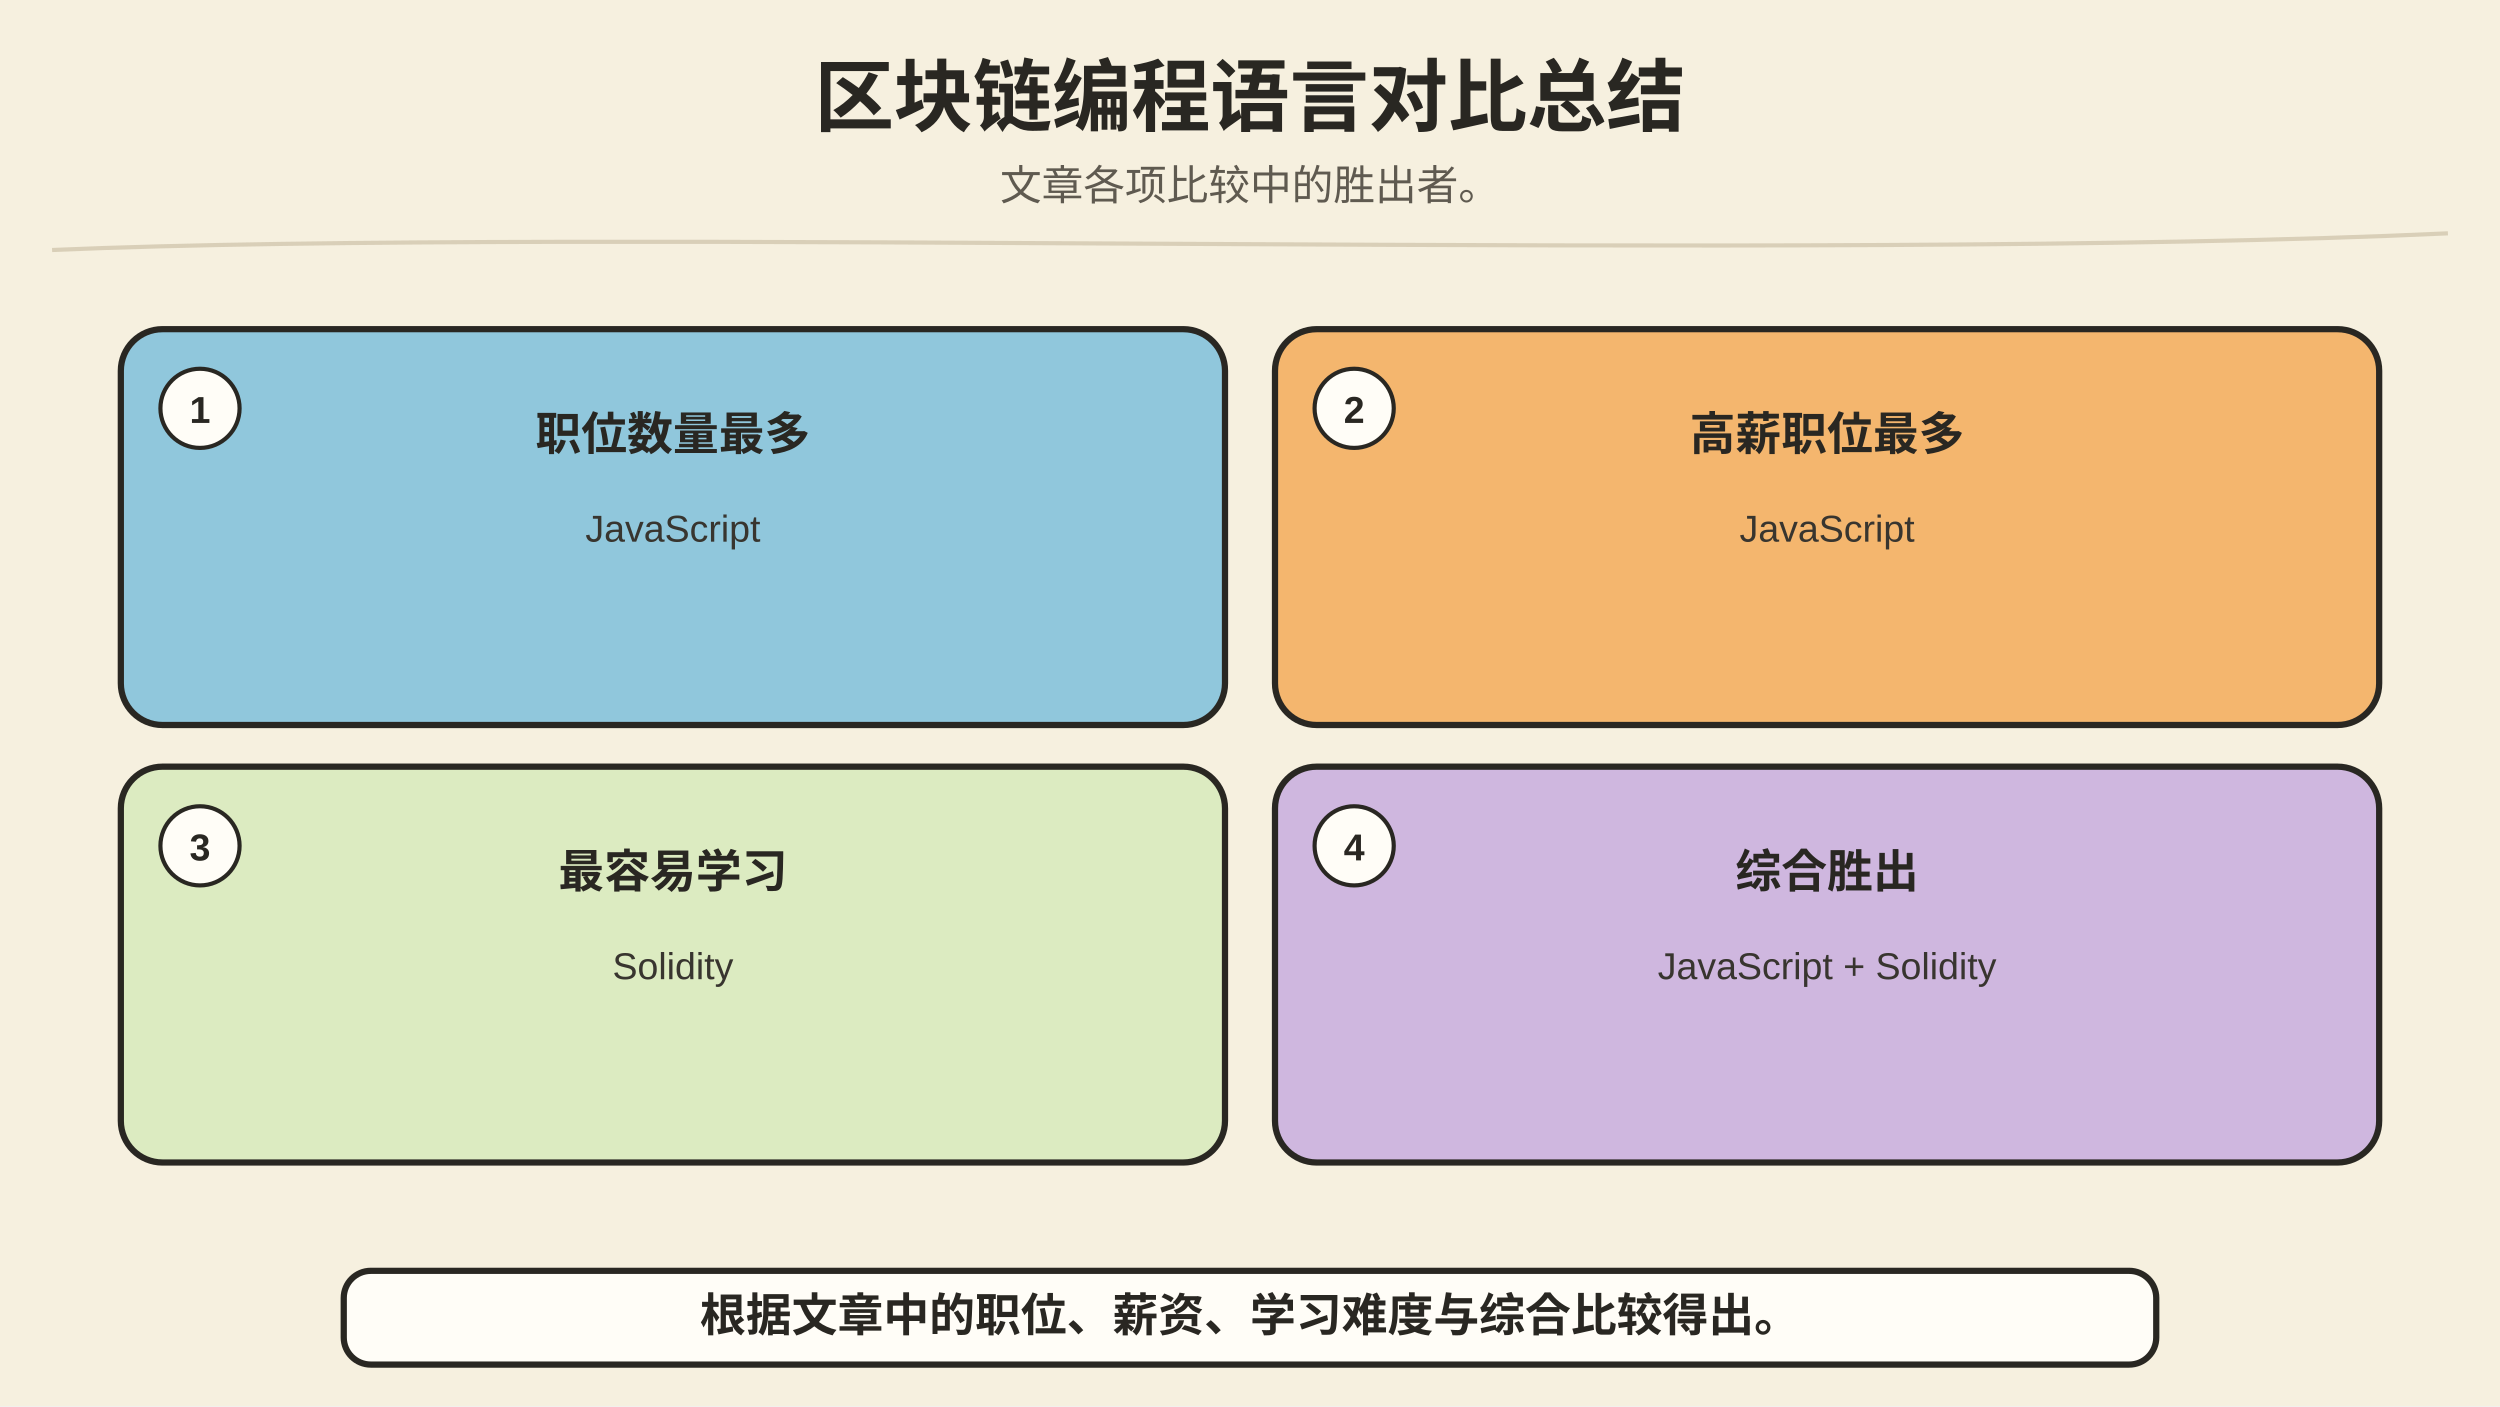
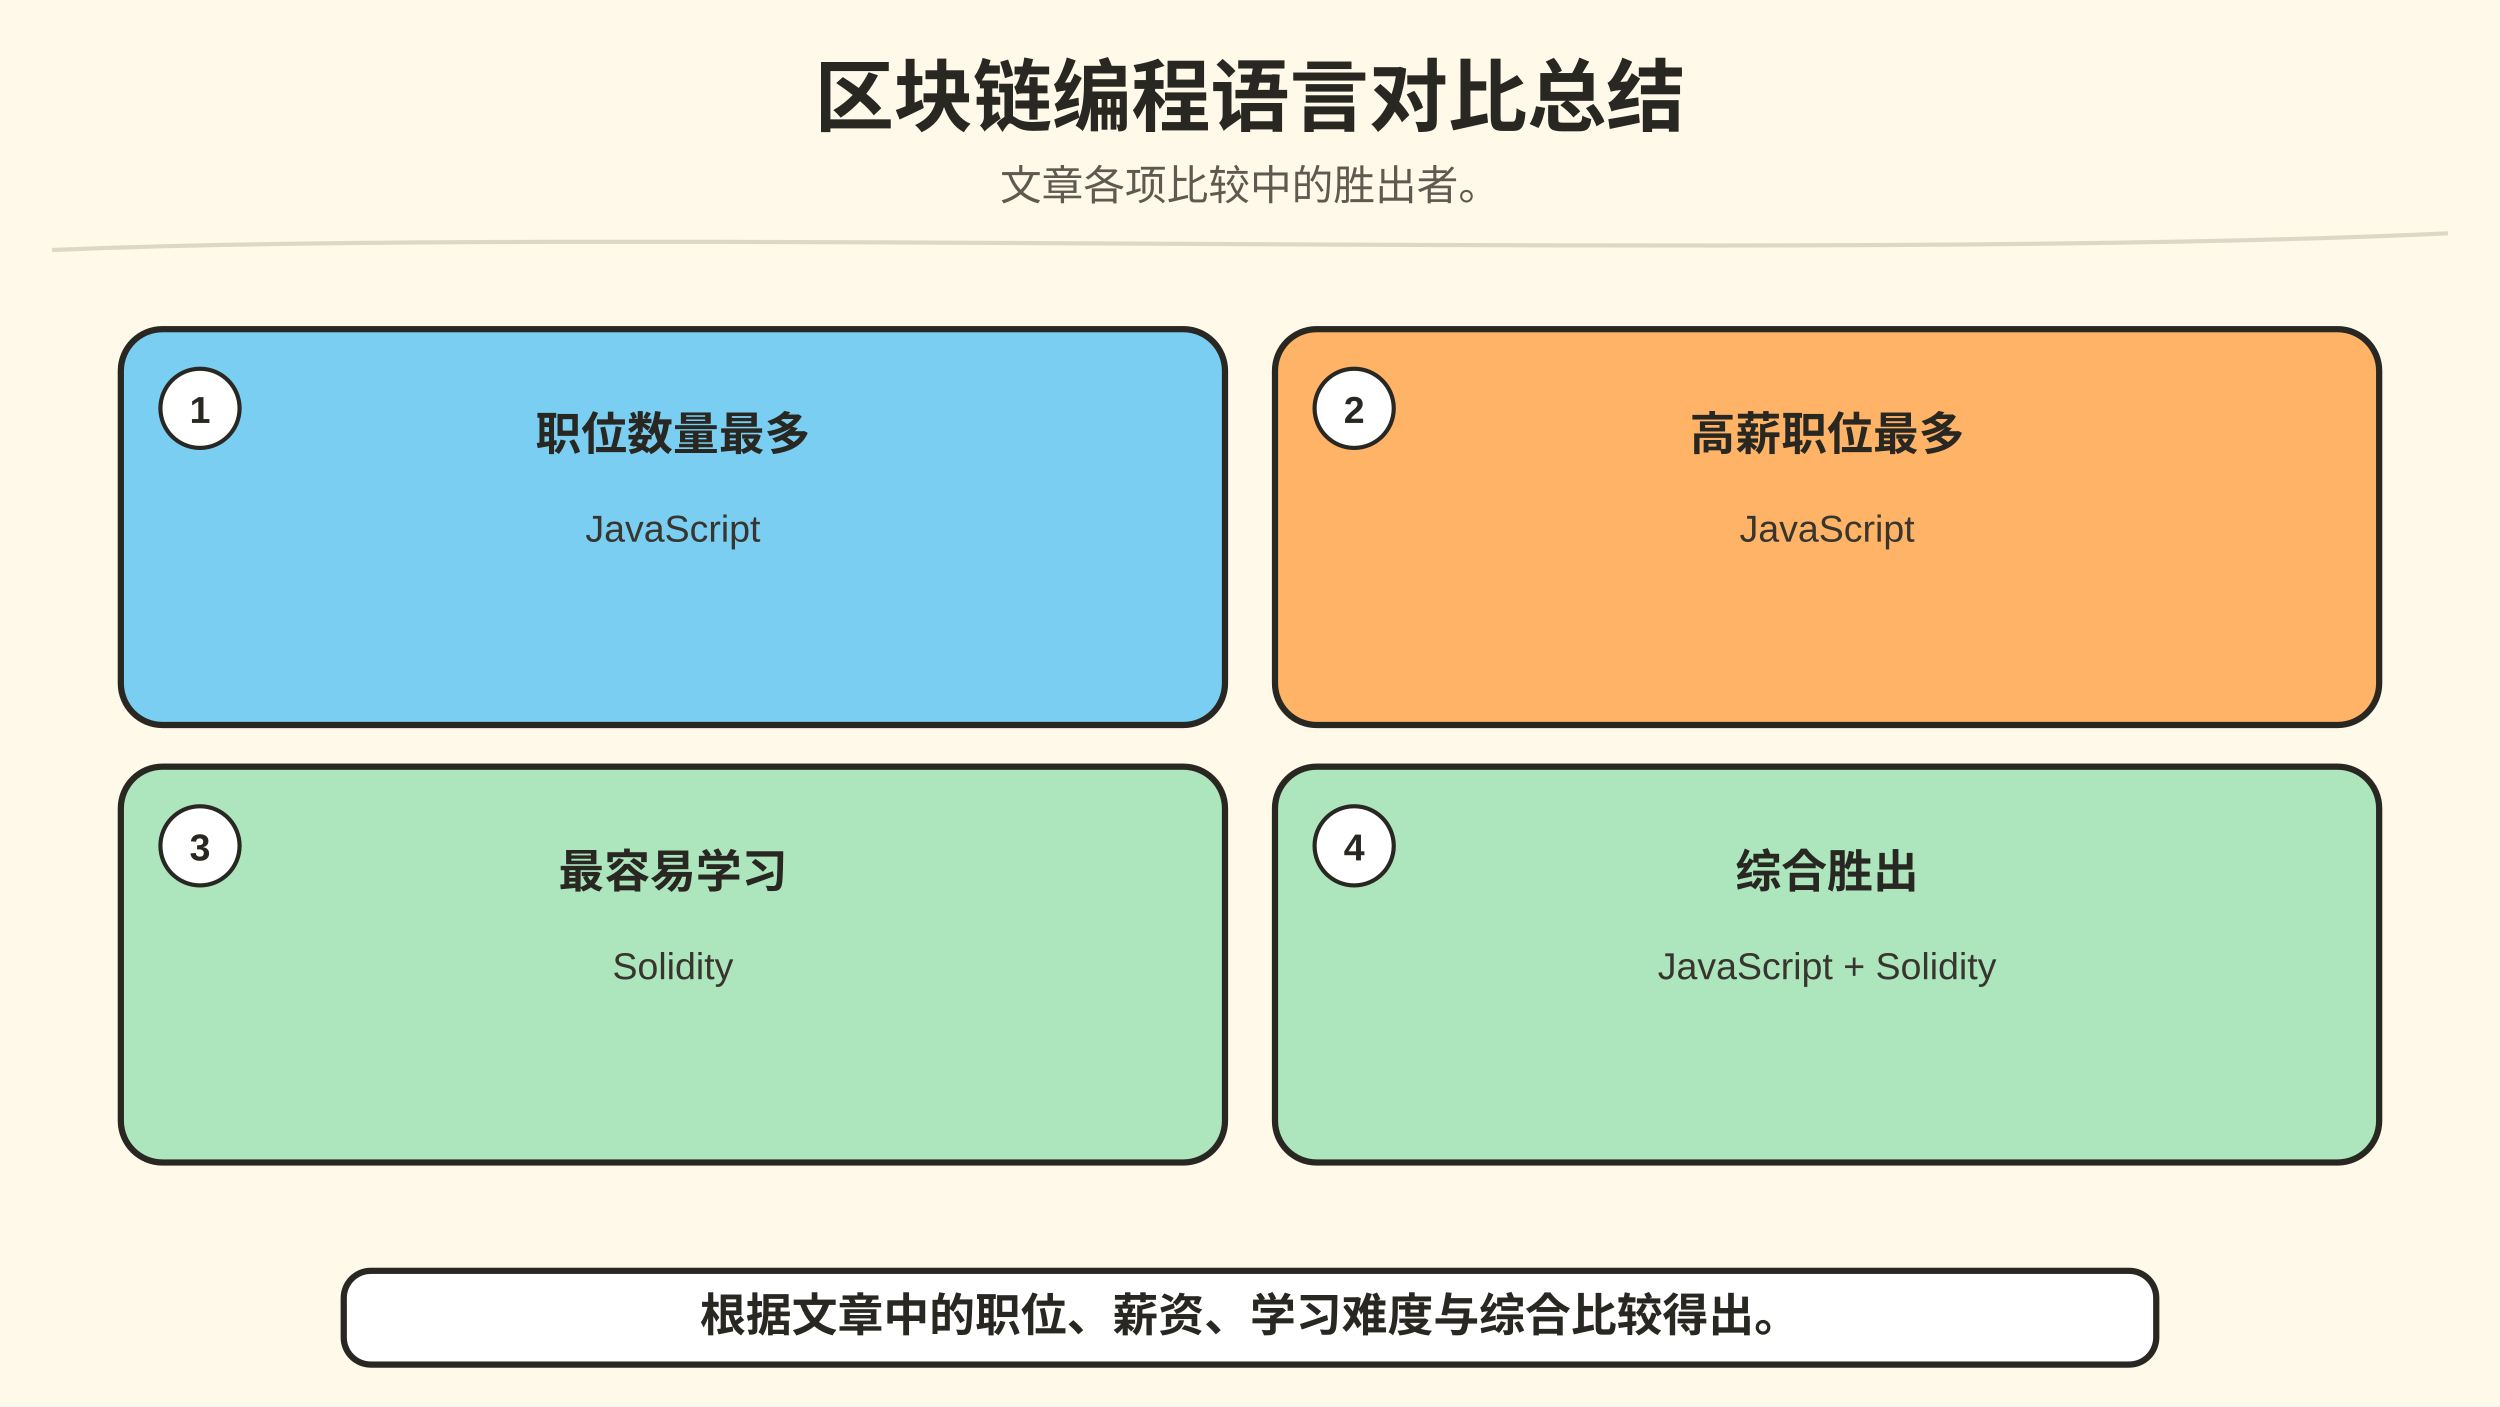
<svg xmlns="http://www.w3.org/2000/svg" width="1200" height="675" viewBox="0 0 1200 675" role="img">
  <style>.ink{stroke:#292722;stroke-width:3}.thin{stroke:#292722;stroke-width:2}.sans{font-family:-apple-system,BlinkMacSystemFont,"Segoe UI",Arial,sans-serif}.title{font:700 38px -apple-system,BlinkMacSystemFont,"Segoe UI",Arial,sans-serif;fill:#292722}.sub{font:20px -apple-system,BlinkMacSystemFont,"Segoe UI",Arial,sans-serif;fill:#5f5a50}.label{font:700 22px -apple-system,BlinkMacSystemFont,"Segoe UI",Arial,sans-serif;fill:#292722}.body{font:18px -apple-system,BlinkMacSystemFont,"Segoe UI",Arial,sans-serif;fill:#38352f}.num{font:700 18px -apple-system,BlinkMacSystemFont,"Segoe UI",Arial,sans-serif;fill:#292722}</style>
-   <rect width="1200" height="675" fill="#f6f0df" />
-   <path d="M25 120 C280 109 875 126 1175 112" fill="none" stroke="#d9cfb8" stroke-width="2" />
+   <rect width="1200" height="675" fill="#fff9e9" />
+   <path d="M25 120 C280 109 875 126 1175 112" fill="none" stroke="#ded7c5" stroke-width="2" />
  <text x="600" y="60" text-anchor="middle" class="title">区块链编程语言对比总结</text>
  <text x="600" y="96" text-anchor="middle" class="sub">文章各项比较中的胜出者。</text>
  <g>
-     <rect x="58" y="158" width="530" height="190" rx="20" fill="#90c7dc" class="ink" />
-     <circle cx="96" cy="196" r="19" fill="#fffdf7" class="thin" />
+     <rect x="58" y="158" width="530" height="190" rx="20" fill="#79cef2" class="ink" />
+     <circle cx="96" cy="196" r="19" fill="#ffffff" class="thin" />
    <text x="96" y="203" text-anchor="middle" class="num">1</text>
    <text x="323" y="216" text-anchor="middle" class="label">职位数量最多</text>
    <text x="323" y="260" text-anchor="middle" class="body">JavaScript</text>
  </g>
  <g>
-     <rect x="612" y="158" width="530" height="190" rx="20" fill="#f4b66e" class="ink" />
-     <circle cx="650" cy="196" r="19" fill="#fffdf7" class="thin" />
+     <rect x="612" y="158" width="530" height="190" rx="20" fill="#ffb366" class="ink" />
+     <circle cx="650" cy="196" r="19" fill="#ffffff" class="thin" />
    <text x="650" y="203" text-anchor="middle" class="num">2</text>
    <text x="877" y="216" text-anchor="middle" class="label">高薪职位最多</text>
    <text x="877" y="260" text-anchor="middle" class="body">JavaScript</text>
  </g>
  <g>
-     <rect x="58" y="368" width="530" height="190" rx="20" fill="#dcebc1" class="ink" />
-     <circle cx="96" cy="406" r="19" fill="#fffdf7" class="thin" />
+     <rect x="58" y="368" width="530" height="190" rx="20" fill="#ade6bd" class="ink" />
+     <circle cx="96" cy="406" r="19" fill="#ffffff" class="thin" />
    <text x="96" y="413" text-anchor="middle" class="num">3</text>
    <text x="323" y="426" text-anchor="middle" class="label">最容易学习</text>
    <text x="323" y="470" text-anchor="middle" class="body">Solidity</text>
  </g>
  <g>
-     <rect x="612" y="368" width="530" height="190" rx="20" fill="#cfb7df" class="ink" />
-     <circle cx="650" cy="406" r="19" fill="#fffdf7" class="thin" />
+     <rect x="612" y="368" width="530" height="190" rx="20" fill="#ade6bd" class="ink" />
+     <circle cx="650" cy="406" r="19" fill="#ffffff" class="thin" />
    <text x="650" y="413" text-anchor="middle" class="num">4</text>
    <text x="877" y="426" text-anchor="middle" class="label">综合胜出</text>
    <text x="877" y="470" text-anchor="middle" class="body">JavaScript + Solidity</text>
  </g>
-   <rect x="165" y="610" width="870" height="45" rx="13" fill="#fffdf7" class="ink" />
+   <rect x="165" y="610" width="870" height="45" rx="13" fill="#ffffff" class="ink" />
  <text x="600" y="639" text-anchor="middle" class="label">根据文章中的职位、薪资、学习难度与综合比较得出。</text>
</svg>
